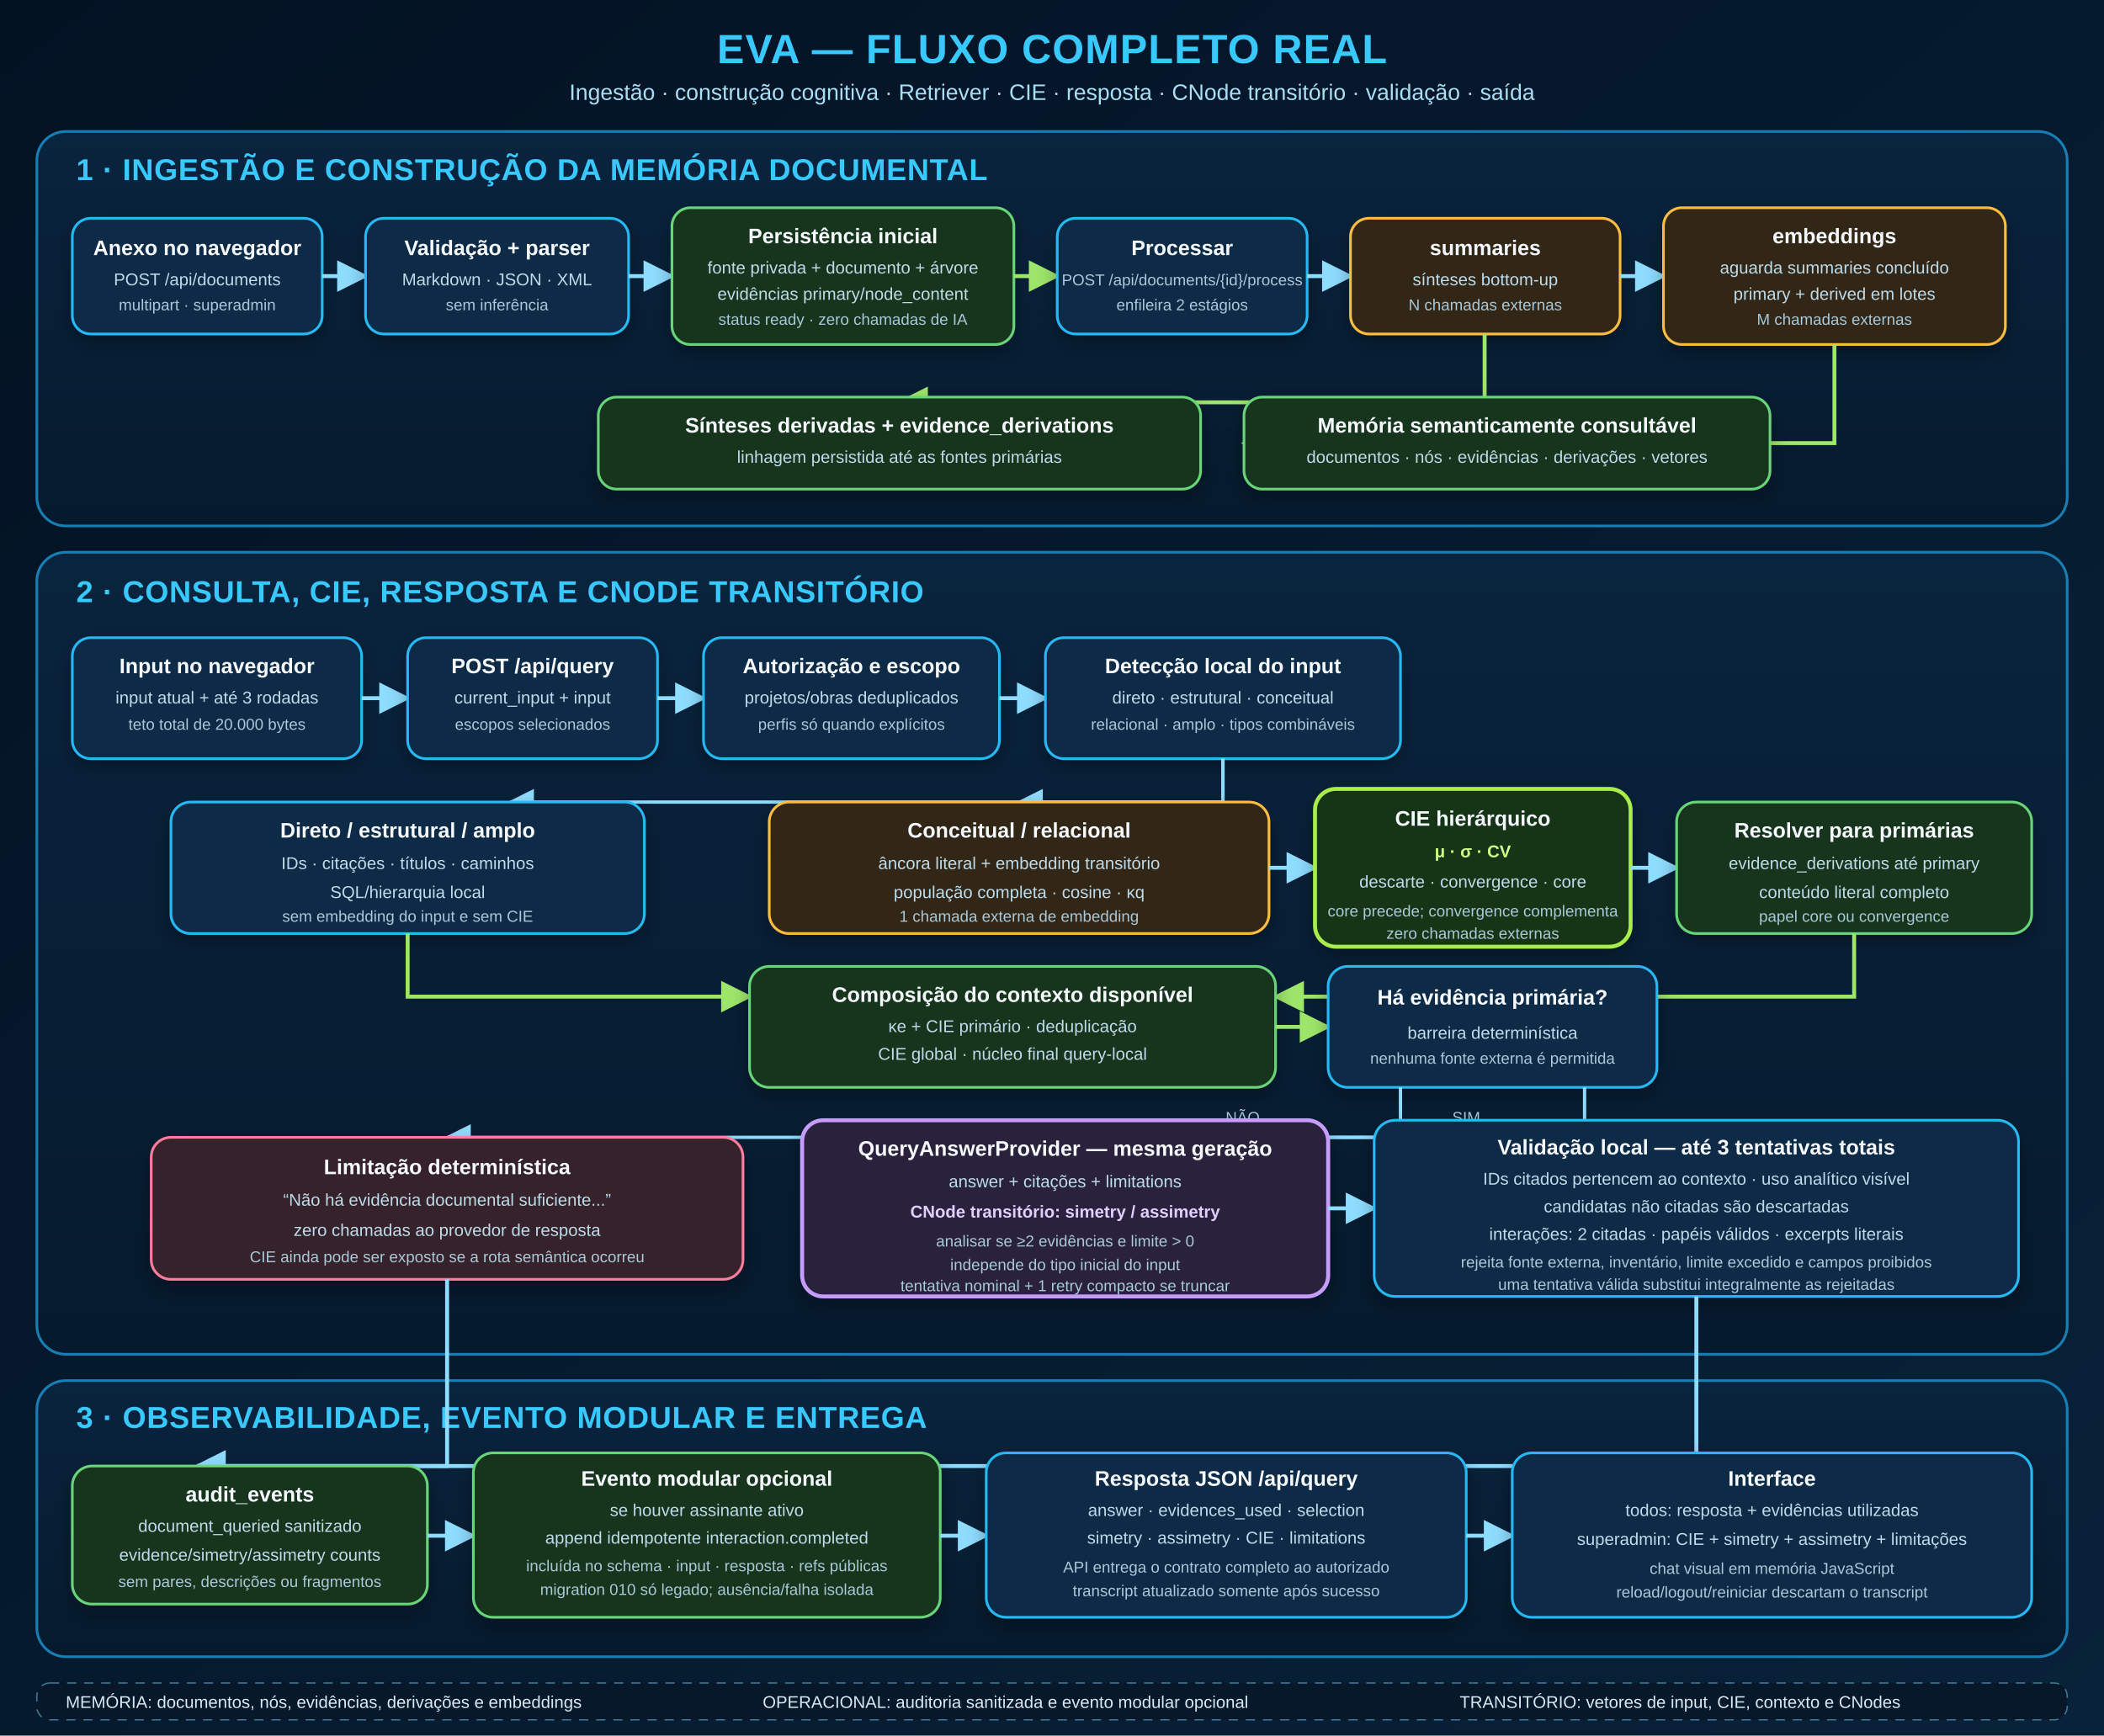
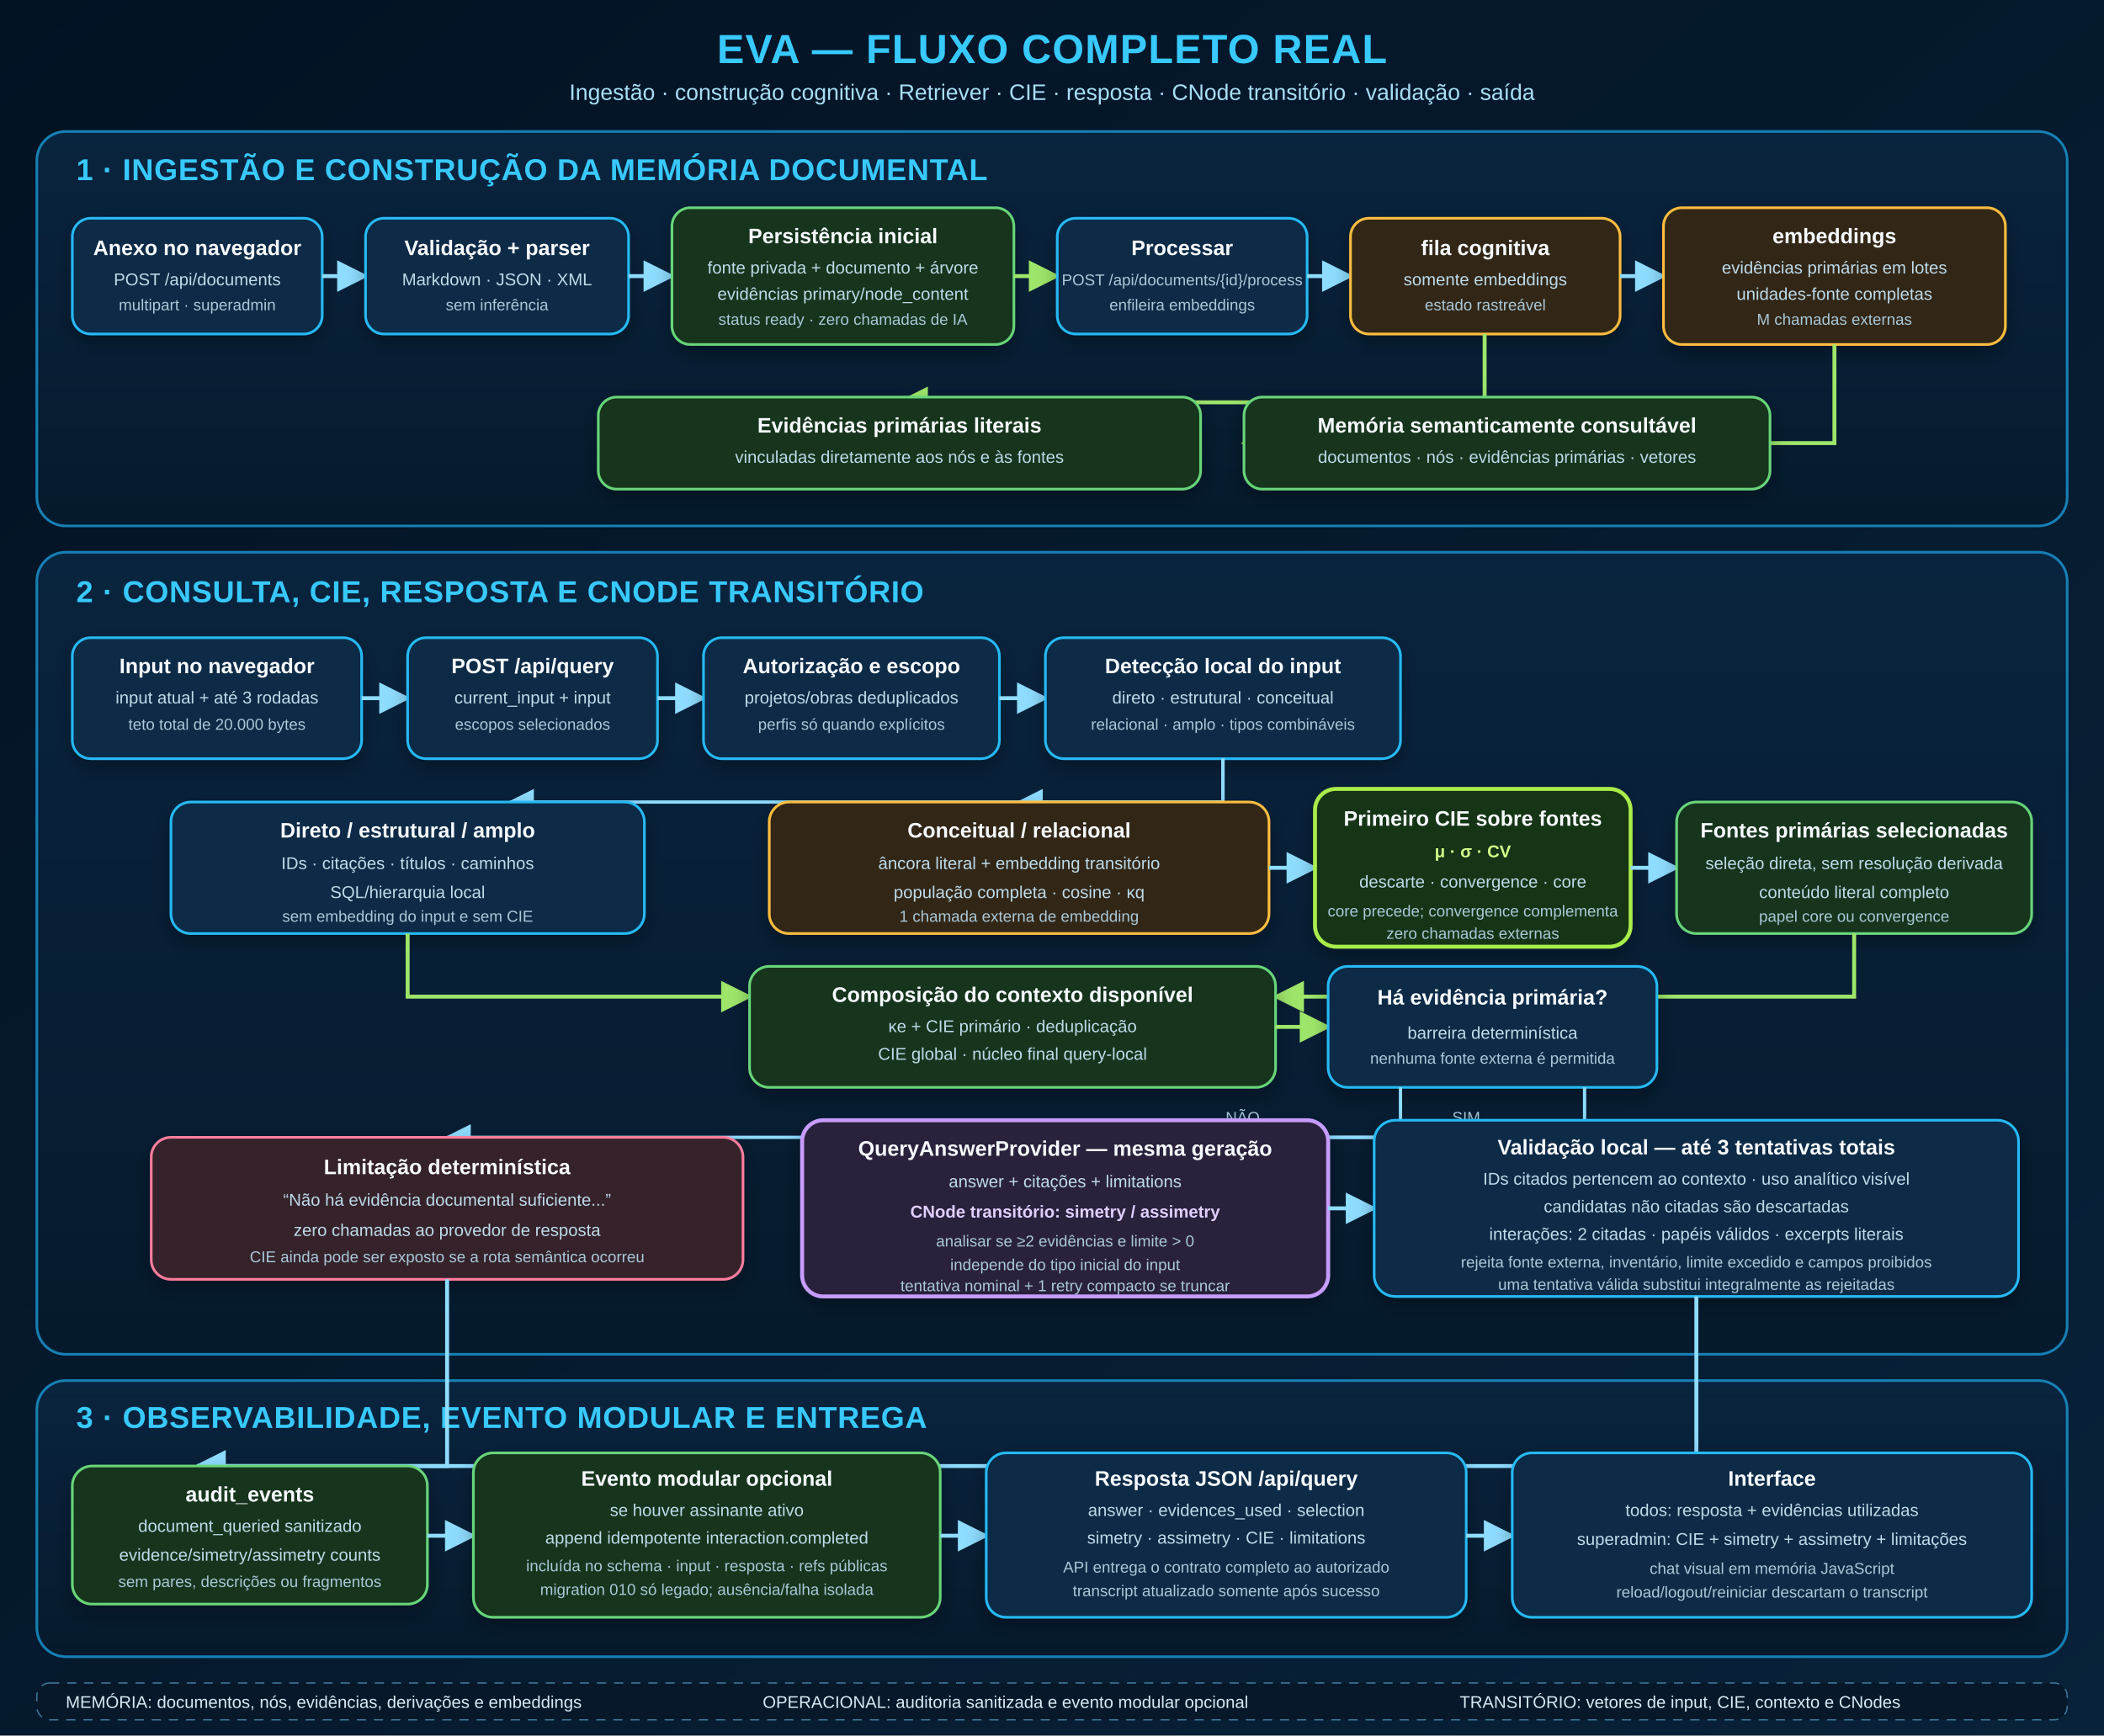
<svg xmlns="http://www.w3.org/2000/svg" width="1600" height="1320" viewBox="0 0 1600 1320" role="img" aria-labelledby="title desc">
  <defs>
    <linearGradient id="bg" x1="0" y1="0" x2="1" y2="1">
      <stop offset="0" stop-color="#031223" />
      <stop offset="1" stop-color="#082239" />
    </linearGradient>
    <linearGradient id="panel" x1="0" y1="0" x2="0" y2="1">
      <stop offset="0" stop-color="#09243e" />
      <stop offset="1" stop-color="#061a2d" />
    </linearGradient>
    <filter id="shadow" x="-20%" y="-20%" width="140%" height="140%">
      <feDropShadow dx="0" dy="6" stdDeviation="7" flood-color="#000" flood-opacity=".3" />
    </filter>
    <marker id="arrow" viewBox="0 0 10 10" refX="9" refY="5" markerWidth="8" markerHeight="8" orient="auto">
      <path d="M0 0 L10 5 L0 10 z" fill="#8edcff" />
    </marker>
    <marker id="arrow-green" viewBox="0 0 10 10" refX="9" refY="5" markerWidth="8" markerHeight="8" orient="auto">
      <path d="M0 0 L10 5 L0 10 z" fill="#9ee66a" />
    </marker>
    <style>
      .panel { fill:url(#panel); stroke:#167fb4; stroke-width:2; }
      .node { fill:#0a2946; stroke:#25b9f3; stroke-width:2; filter:url(#shadow); }
      .node-ai { fill:#302719; stroke:#ffbd3f; stroke-width:2; filter:url(#shadow); }
      .node-cie { fill:#193619; stroke:#a9ed4b; stroke-width:3; filter:url(#shadow); }
      .node-db { fill:#12351f; stroke:#68d579; stroke-width:2; filter:url(#shadow); }
      .node-warn { fill:#34202a; stroke:#ff7e9d; stroke-width:2; filter:url(#shadow); }
      .node-cnode { fill:#2b203d; stroke:#c79cff; stroke-width:3; filter:url(#shadow); }
      .arrow { fill:none; stroke:#8edcff; stroke-width:3; marker-end:url(#arrow); }
      .arrow-green { fill:none; stroke:#9ee66a; stroke-width:3; marker-end:url(#arrow-green); }
      .branch { fill:none; stroke:#8edcff; stroke-width:2.5; marker-end:url(#arrow); }
      .dash { fill:none; stroke:#8edcff; stroke-width:2.5; stroke-dasharray:8 7; marker-end:url(#arrow); }
      .title { fill:#37c9ff; font:700 31px Arial, sans-serif; letter-spacing:.8px; }
      .section { fill:#37c9ff; font:700 23px Arial, sans-serif; letter-spacing:.5px; }
      .subtitle { fill:#a8dff5; font:400 17px Arial, sans-serif; }
      .label { fill:#f7fbff; font:700 16px Arial, sans-serif; text-anchor:middle; }
      .small { fill:#bedbea; font:400 13px Arial, sans-serif; text-anchor:middle; }
      .tiny { fill:#a9c8d8; font:400 12px Arial, sans-serif; text-anchor:middle; }
      .accent { fill:#d2ff8a; font:700 13px Arial, sans-serif; text-anchor:middle; }
      .purple { fill:#e1cfff; font:700 13px Arial, sans-serif; text-anchor:middle; }
      .note { fill:#bedbea; font:400 14px Arial, sans-serif; }
      .legend { fill:#d6eaf3; font:400 13px Arial, sans-serif; }
    </style>
  </defs>
  <rect width="1600" height="1320" fill="url(#bg)" />
  <text x="800" y="48" class="title" text-anchor="middle">EVA — FLUXO COMPLETO REAL</text>
  <text x="800" y="76" class="subtitle" text-anchor="middle">Ingestão · construção cognitiva · Retriever · CIE · resposta · CNode transitório · validação · saída</text>
  <rect x="28" y="100" width="1544" height="300" rx="22" class="panel" />
  <text x="58" y="137" class="section">1 · INGESTÃO E CONSTRUÇÃO DA MEMÓRIA DOCUMENTAL</text>
  <g transform="translate(55 166)">
    <rect width="190" height="88" rx="14" class="node" />
    <text x="95" y="28" class="label">Anexo no navegador</text>
    <text x="95" y="51" class="small">POST /api/documents</text>
    <text x="95" y="70" class="tiny">multipart · superadmin</text>
  </g>
  <path d="M245 210 H278" class="arrow" />
  <g transform="translate(278 166)">
    <rect width="200" height="88" rx="14" class="node" />
    <text x="100" y="28" class="label">Validação + parser</text>
    <text x="100" y="51" class="small">Markdown · JSON · XML</text>
    <text x="100" y="70" class="tiny">sem inferência</text>
  </g>
  <path d="M478 210 H511" class="arrow" />
  <g transform="translate(511 158)">
    <rect width="260" height="104" rx="14" class="node-db" />
    <text x="130" y="27" class="label">Persistência inicial</text>
    <text x="130" y="50" class="small">fonte privada + documento + árvore</text>
    <text x="130" y="70" class="small">evidências primary/node_content</text>
    <text x="130" y="89" class="tiny">status ready · zero chamadas de IA</text>
  </g>
  <path d="M771 210 H804" class="arrow-green" />
  <g transform="translate(804 166)">
    <rect width="190" height="88" rx="14" class="node" />
    <text x="95" y="28" class="label">Processar</text>
    <text x="95" y="51" class="tiny">POST /api/documents/{id}/process</text>
-     <text x="95" y="70" class="tiny">enfileira 2 estágios</text>
+     <text x="95" y="70" class="tiny">enfileira embeddings</text>
  </g>
  <path d="M994 210 H1027" class="arrow" />
  <g transform="translate(1027 166)">
    <rect width="205" height="88" rx="14" class="node-ai" />
-     <text x="102.5" y="28" class="label">summaries</text>
-     <text x="102.5" y="51" class="small">sínteses bottom-up</text>
-     <text x="102.5" y="70" class="tiny">N chamadas externas</text>
+     <text x="102.5" y="28" class="label">fila cognitiva</text>
+     <text x="102.5" y="51" class="small">somente embeddings</text>
+     <text x="102.5" y="70" class="tiny">estado rastreável</text>
  </g>
  <path d="M1232 210 H1265" class="arrow" />
  <g transform="translate(1265 158)">
    <rect width="260" height="104" rx="14" class="node-ai" />
    <text x="130" y="27" class="label">embeddings</text>
-     <text x="130" y="50" class="small">aguarda summaries concluído</text>
-     <text x="130" y="70" class="small">primary + derived em lotes</text>
+     <text x="130" y="50" class="small">evidências primárias em lotes</text>
+     <text x="130" y="70" class="small">unidades-fonte completas</text>
    <text x="130" y="89" class="tiny">M chamadas externas</text>
  </g>
  <path d="M1129 254 V306 H684" class="arrow-green" />
  <g transform="translate(455 302)">
    <rect width="458" height="70" rx="14" class="node-db" />
-     <text x="229" y="27" class="label">Sínteses derivadas + evidence_derivations</text>
-     <text x="229" y="50" class="small">linhagem persistida até as fontes primárias</text>
+     <text x="229" y="27" class="label">Evidências primárias literais</text>
+     <text x="229" y="50" class="small">vinculadas diretamente aos nós e às fontes</text>
  </g>
  <path d="M1395 262 V337 H946" class="arrow-green" />
  <g transform="translate(946 302)">
    <rect width="400" height="70" rx="14" class="node-db" />
    <text x="200" y="27" class="label">Memória semanticamente consultável</text>
-     <text x="200" y="50" class="small">documentos · nós · evidências · derivações · vetores</text>
+     <text x="200" y="50" class="small">documentos · nós · evidências primárias · vetores</text>
  </g>
  <rect x="28" y="420" width="1544" height="610" rx="22" class="panel" />
  <text x="58" y="458" class="section">2 · CONSULTA, CIE, RESPOSTA E CNODE TRANSITÓRIO</text>
  <g transform="translate(55 485)">
    <rect width="220" height="92" rx="14" class="node" />
    <text x="110" y="27" class="label">Input no navegador</text>
    <text x="110" y="50" class="small">input atual + até 3 rodadas</text>
    <text x="110" y="70" class="tiny">teto total de 20.000 bytes</text>
  </g>
  <path d="M275 531 H310" class="arrow" />
  <g transform="translate(310 485)">
    <rect width="190" height="92" rx="14" class="node" />
    <text x="95" y="27" class="label">POST /api/query</text>
    <text x="95" y="50" class="small">current_input + input</text>
    <text x="95" y="70" class="tiny">escopos selecionados</text>
  </g>
  <path d="M500 531 H535" class="arrow" />
  <g transform="translate(535 485)">
    <rect width="225" height="92" rx="14" class="node" />
    <text x="112.5" y="27" class="label">Autorização e escopo</text>
    <text x="112.5" y="50" class="small">projetos/obras deduplicados</text>
    <text x="112.5" y="70" class="tiny">perfis só quando explícitos</text>
  </g>
  <path d="M760 531 H795" class="arrow" />
  <g transform="translate(795 485)">
    <rect width="270" height="92" rx="14" class="node" />
    <text x="135" y="27" class="label">Detecção local do input</text>
    <text x="135" y="50" class="small">direto · estrutural · conceitual</text>
    <text x="135" y="70" class="tiny">relacional · amplo · tipos combináveis</text>
  </g>
  <path d="M930 577 V610 H388" class="branch" />
  <g transform="translate(130 610)">
    <rect width="360" height="100" rx="15" class="node" />
    <text x="180" y="27" class="label">Direto / estrutural / amplo</text>
    <text x="180" y="51" class="small">IDs · citações · títulos · caminhos</text>
    <text x="180" y="73" class="small">SQL/hierarquia local</text>
    <text x="180" y="91" class="tiny">sem embedding do input e sem CIE</text>
  </g>
  <path d="M930 577 V610 H775" class="branch" />
  <g transform="translate(585 610)">
    <rect width="380" height="100" rx="15" class="node-ai" />
    <text x="190" y="27" class="label">Conceitual / relacional</text>
    <text x="190" y="51" class="small">âncora literal + embedding transitório</text>
    <text x="190" y="73" class="small">população completa · cosine · κq</text>
    <text x="190" y="91" class="tiny">1 chamada externa de embedding</text>
  </g>
  <path d="M965 660 H1000" class="arrow" />
  <g transform="translate(1000 600)">
    <rect width="240" height="120" rx="16" class="node-cie" />
-     <text x="120" y="28" class="label">CIE hierárquico</text>
+     <text x="120" y="28" class="label">Primeiro CIE sobre fontes</text>
    <text x="120" y="52" class="accent">μ · σ · CV</text>
    <text x="120" y="75" class="small">descarte · convergence · core</text>
    <text x="120" y="97" class="tiny">core precede; convergence complementa</text>
    <text x="120" y="114" class="tiny">zero chamadas externas</text>
  </g>
  <path d="M1240 660 H1275" class="arrow" />
  <g transform="translate(1275 610)">
    <rect width="270" height="100" rx="15" class="node-db" />
-     <text x="135" y="27" class="label">Resolver para primárias</text>
-     <text x="135" y="51" class="small">evidence_derivations até primary</text>
+     <text x="135" y="27" class="label">Fontes primárias selecionadas</text>
+     <text x="135" y="51" class="small">seleção direta, sem resolução derivada</text>
    <text x="135" y="73" class="small">conteúdo literal completo</text>
    <text x="135" y="91" class="tiny">papel core ou convergence</text>
  </g>
  <path d="M310 710 V758 H570" class="arrow-green" />
  <path d="M1410 710 V758 H970" class="arrow-green" />
  <g transform="translate(570 735)">
    <rect width="400" height="92" rx="15" class="node-db" />
    <text x="200" y="27" class="label">Composição do contexto disponível</text>
    <text x="200" y="50" class="small">κe + CIE primário · deduplicação</text>
    <text x="200" y="71" class="small">CIE global · núcleo final query-local</text>
  </g>
  <path d="M970 781 H1010" class="arrow-green" />
  <g transform="translate(1010 735)">
    <rect width="250" height="92" rx="15" class="node" />
    <text x="125" y="29" class="label">Há evidência primária?</text>
    <text x="125" y="55" class="small">barreira determinística</text>
    <text x="125" y="74" class="tiny">nenhuma fonte externa é permitida</text>
  </g>
  <path d="M1065 827 V865 H340" class="branch" />
  <text x="945" y="854" class="tiny">NÃO</text>
  <g transform="translate(115 865)">
    <rect width="450" height="108" rx="15" class="node-warn" />
    <text x="225" y="28" class="label">Limitação determinística</text>
    <text x="225" y="52" class="small">“Não há evidência documental suficiente...”</text>
    <text x="225" y="75" class="small">zero chamadas ao provedor de resposta</text>
    <text x="225" y="95" class="tiny">CIE ainda pode ser exposto se a rota semântica ocorreu</text>
  </g>
  <path d="M1205 827 V865 H810" class="branch" />
  <text x="1115" y="854" class="tiny">SIM</text>
  <g transform="translate(610 852)">
    <rect width="400" height="134" rx="16" class="node-cnode" />
    <text x="200" y="27" class="label">QueryAnswerProvider — mesma geração</text>
    <text x="200" y="51" class="small">answer + citações + limitations</text>
    <text x="200" y="74" class="purple">CNode transitório: simetry / assimetry</text>
    <text x="200" y="96" class="tiny">analisar se ≥2 evidências e limite &gt; 0</text>
    <text x="200" y="114" class="tiny">independe do tipo inicial do input</text>
    <text x="200" y="130" class="tiny">tentativa nominal + 1 retry compacto se truncar</text>
  </g>
  <path d="M1010 919 H1045" class="arrow" />
  <g transform="translate(1045 852)">
    <rect width="490" height="134" rx="16" class="node" />
    <text x="245" y="26" class="label">Validação local — até 3 tentativas totais</text>
    <text x="245" y="49" class="small">IDs citados pertencem ao contexto · uso analítico visível</text>
    <text x="245" y="70" class="small">candidatas não citadas são descartadas</text>
    <text x="245" y="91" class="small">interações: 2 citadas · papéis válidos · excerpts literais</text>
    <text x="245" y="112" class="tiny">rejeita fonte externa, inventário, limite excedido e campos proibidos</text>
    <text x="245" y="129" class="tiny">uma tentativa válida substitui integralmente as rejeitadas</text>
  </g>
  <rect x="28" y="1050" width="1544" height="210" rx="22" class="panel" />
  <text x="58" y="1086" class="section">3 · OBSERVABILIDADE, EVENTO MODULAR E ENTREGA</text>
  <path d="M340 973 V1115 H150" class="arrow" />
  <path d="M1290 986 V1115 H150" class="arrow" />
  <g transform="translate(55 1115)">
    <rect width="270" height="105" rx="15" class="node-db" />
    <text x="135" y="27" class="label">audit_events</text>
    <text x="135" y="50" class="small">document_queried sanitizado</text>
    <text x="135" y="72" class="small">evidence/simetry/assimetry counts</text>
    <text x="135" y="92" class="tiny">sem pares, descrições ou fragmentos</text>
  </g>
  <path d="M325 1168 H360" class="arrow" />
  <g transform="translate(360 1105)">
    <rect width="355" height="125" rx="15" class="node-db" />
    <text x="177.5" y="25" class="label">Evento modular opcional</text>
    <text x="177.5" y="48" class="small">se houver assinante ativo</text>
    <text x="177.5" y="69" class="small">append idempotente interaction.completed</text>
    <text x="177.5" y="90" class="tiny">incluída no schema · input · resposta · refs públicas</text>
    <text x="177.5" y="108" class="tiny">migration 010 só legado; ausência/falha isolada</text>
  </g>
  <path d="M715 1168 H750" class="arrow" />
  <g transform="translate(750 1105)">
    <rect width="365" height="125" rx="15" class="node" />
    <text x="182.5" y="25" class="label">Resposta JSON /api/query</text>
    <text x="182.5" y="48" class="small">answer · evidences_used · selection</text>
    <text x="182.5" y="69" class="small">simetry · assimetry · CIE · limitations</text>
    <text x="182.5" y="91" class="tiny">API entrega o contrato completo ao autorizado</text>
    <text x="182.5" y="109" class="tiny">transcript atualizado somente após sucesso</text>
  </g>
  <path d="M1115 1168 H1150" class="arrow" />
  <g transform="translate(1150 1105)">
    <rect width="395" height="125" rx="15" class="node" />
    <text x="197.5" y="25" class="label">Interface</text>
    <text x="197.5" y="48" class="small">todos: resposta + evidências utilizadas</text>
    <text x="197.5" y="70" class="small">superadmin: CIE + simetry + assimetry + limitações</text>
    <text x="197.5" y="92" class="tiny">chat visual em memória JavaScript</text>
    <text x="197.5" y="110" class="tiny">reload/logout/reiniciar descartam o transcript</text>
  </g>
  <rect x="28" y="1280" width="1544" height="28" rx="10" fill="#061829" stroke="#3e7898" stroke-dasharray="7 6" />
  <text x="50" y="1299" class="legend">MEMÓRIA: documentos, nós, evidências, derivações e embeddings</text>
  <text x="580" y="1299" class="legend">OPERACIONAL: auditoria sanitizada e evento modular opcional</text>
  <text x="1110" y="1299" class="legend">TRANSITÓRIO: vetores de input, CIE, contexto e CNodes</text>
</svg>
